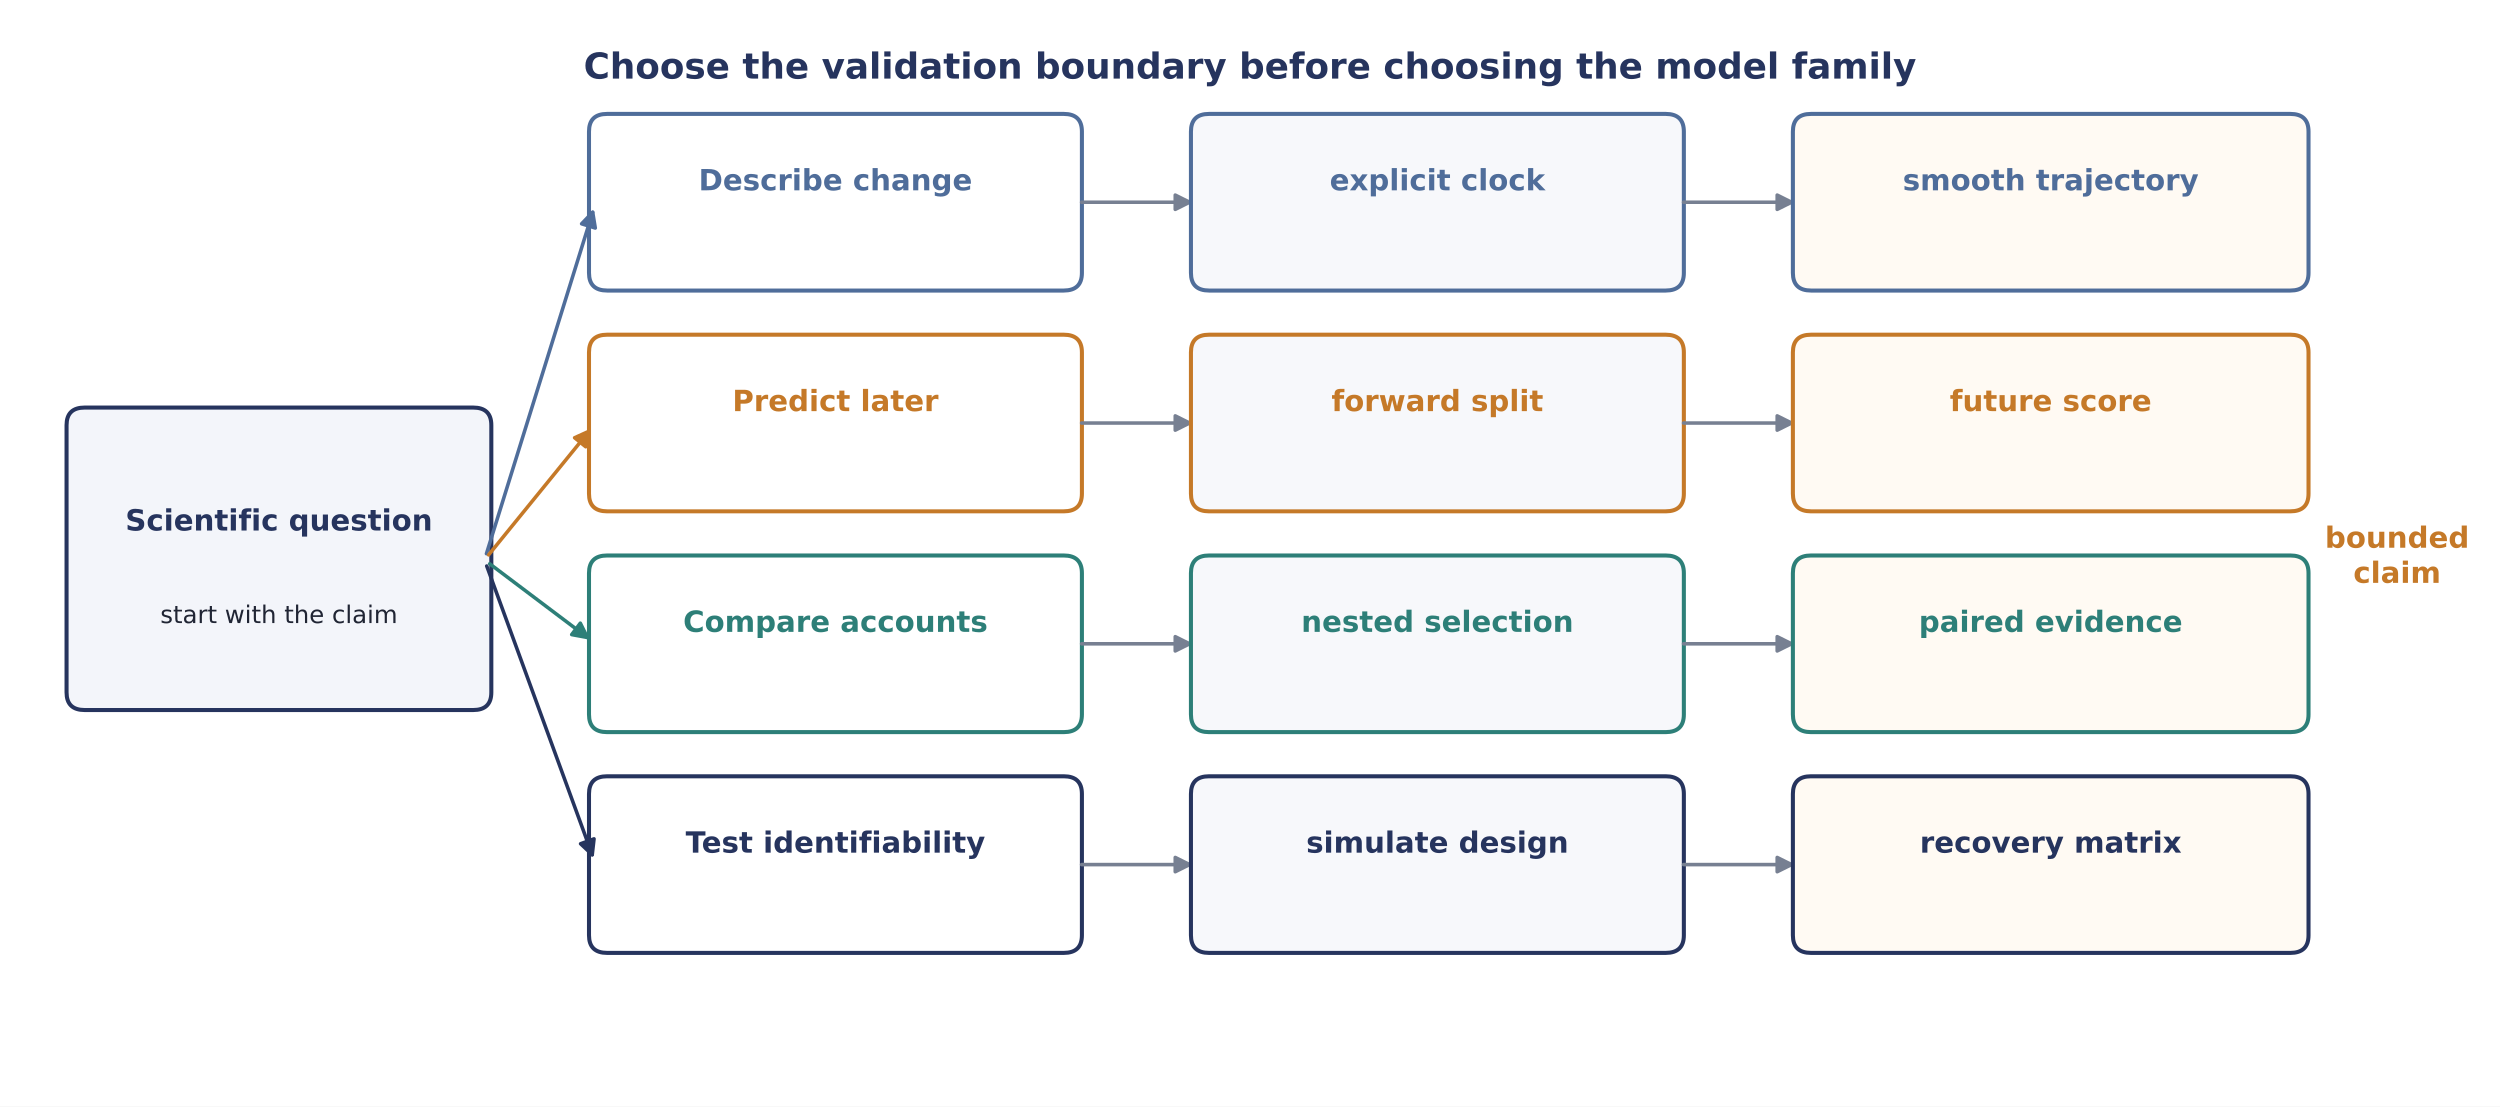
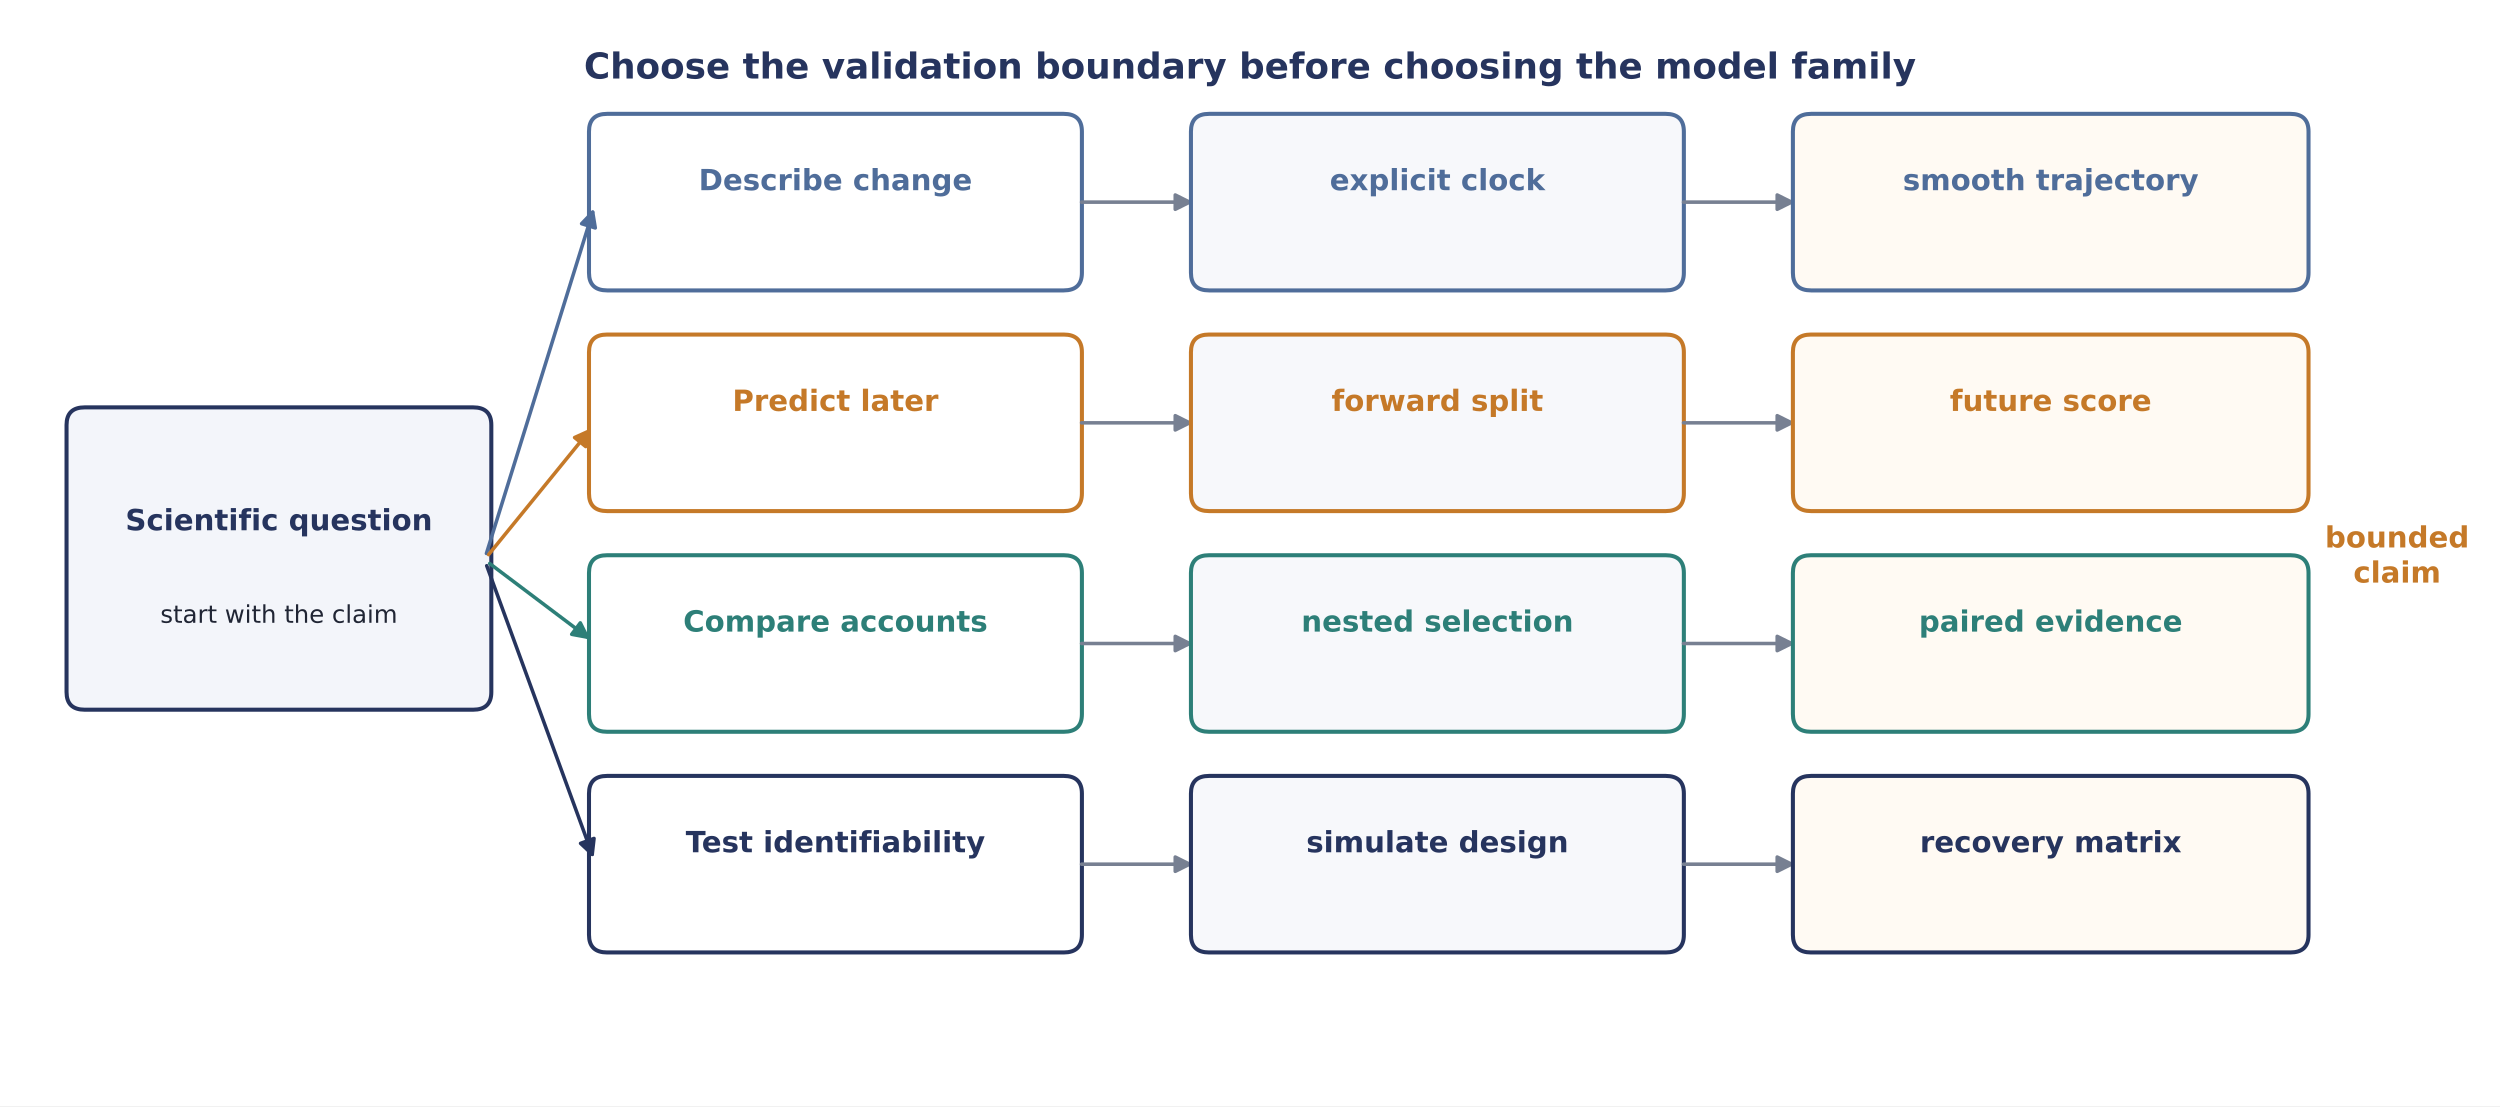
- <svg xmlns="http://www.w3.org/2000/svg" width="769.41pt" height="340.56pt" viewBox="0 0 769.41 340.56" version="1.1">
+ <svg xmlns="http://www.w3.org/2000/svg" width="769.77pt" height="340.56pt" viewBox="0 0 769.77 340.56" version="1.1">
  <defs>
    <style type="text/css">*{stroke-linejoin: round; stroke-linecap: butt}</style>
  </defs>
  <g id="figure_1">
    <g id="patch_1">
-       <path d="M 0 340.56 L 769.41 340.56 L 769.41 0 L 0 0 z " style="fill: #ffffff" />
+       <path d="M 0 340.56 L 769.77 340.56 L 769.77 0 L 0 0 z " style="fill: #ffffff" />
    </g>
    <g id="axes_1">
      <g id="patch_2">
-         <path d="M 26.075 218.524 L 145.619 218.524 Q 151.211 218.524 151.211 213.089 L 151.211 130.869 Q 151.211 125.433 145.619 125.433 L 26.075 125.433 Q 20.483 125.433 20.483 130.869 L 20.483 213.089 Q 20.483 218.524 26.075 218.524 z " clip-path="url(#pf491d89e9f)" style="fill: #f3f5fa; stroke: #26345e; stroke-width: 1.25; stroke-linejoin: miter" />
+         <path d="M 26.084 218.524 L 145.685 218.524 Q 151.28 218.524 151.28 213.089 L 151.28 130.869 Q 151.28 125.433 145.685 125.433 L 26.084 125.433 Q 20.489 125.433 20.489 130.869 L 20.489 213.089 Q 20.489 218.524 26.084 218.524 z " clip-path="url(#p4d41d6ef4d)" style="fill: #f3f5fa; stroke: #26345e; stroke-width: 1.25; stroke-linejoin: miter" />
      </g>
      <g id="patch_3">
-         <path d="M 186.864 89.419 L 327.38 89.419 Q 332.973 89.419 332.973 83.984 L 332.973 40.495 Q 332.973 35.059 327.38 35.059 L 186.864 35.059 Q 181.272 35.059 181.272 40.495 L 181.272 83.984 Q 181.272 89.419 186.864 89.419 z " clip-path="url(#pf491d89e9f)" style="fill: #ffffff; stroke: #4f6d9a; stroke-width: 1.25; stroke-linejoin: miter" />
+         <path d="M 186.95 89.419 L 327.533 89.419 Q 333.128 89.419 333.128 83.984 L 333.128 40.495 Q 333.128 35.059 327.533 35.059 L 186.95 35.059 Q 181.355 35.059 181.355 40.495 L 181.355 83.984 Q 181.355 89.419 186.95 89.419 z " clip-path="url(#p4d41d6ef4d)" style="fill: #ffffff; stroke: #4f6d9a; stroke-width: 1.25; stroke-linejoin: miter" />
      </g>
      <g id="patch_4">
-         <path d="M 332.88 62.239 Q 350.104 62.239 366.098 62.239 " clip-path="url(#pf491d89e9f)" style="fill: none; stroke: #778092; stroke-width: 1.1; stroke-linecap: round" />
-         <path d="M 361.698 60.039 L 366.098 62.239 L 361.698 64.439 z " clip-path="url(#pf491d89e9f)" style="fill: #778092; stroke: #778092; stroke-width: 1.1; stroke-linecap: round" />
+         <path d="M 333.026 62.239 Q 350.262 62.239 366.269 62.239 " clip-path="url(#p4d41d6ef4d)" style="fill: none; stroke: #778092; stroke-width: 1.1; stroke-linecap: round" />
+         <path d="M 361.869 60.039 L 366.269 62.239 L 361.869 64.439 z " clip-path="url(#p4d41d6ef4d)" style="fill: #778092; stroke: #778092; stroke-width: 1.1; stroke-linecap: round" />
      </g>
      <g id="patch_5">
-         <path d="M 372.122 89.419 L 512.637 89.419 Q 518.23 89.419 518.23 83.984 L 518.23 40.495 Q 518.23 35.059 512.637 35.059 L 372.122 35.059 Q 366.529 35.059 366.529 40.495 L 366.529 83.984 Q 366.529 89.419 372.122 89.419 z " clip-path="url(#pf491d89e9f)" style="fill: #f7f8fb; stroke: #4f6d9a; stroke-width: 1.25; stroke-linejoin: miter" />
+         <path d="M 372.296 89.419 L 512.878 89.419 Q 518.474 89.419 518.474 83.984 L 518.474 40.495 Q 518.474 35.059 512.878 35.059 L 372.296 35.059 Q 366.7 35.059 366.7 40.495 L 366.7 83.984 Q 366.7 89.419 372.296 89.419 z " clip-path="url(#p4d41d6ef4d)" style="fill: #f7f8fb; stroke: #4f6d9a; stroke-width: 1.25; stroke-linejoin: miter" />
      </g>
      <g id="patch_6">
-         <path d="M 518.137 62.239 Q 535.361 62.239 551.355 62.239 " clip-path="url(#pf491d89e9f)" style="fill: none; stroke: #778092; stroke-width: 1.1; stroke-linecap: round" />
-         <path d="M 546.955 60.039 L 551.355 62.239 L 546.955 64.439 z " clip-path="url(#pf491d89e9f)" style="fill: #778092; stroke: #778092; stroke-width: 1.1; stroke-linecap: round" />
+         <path d="M 518.371 62.239 Q 535.608 62.239 551.614 62.239 " clip-path="url(#p4d41d6ef4d)" style="fill: none; stroke: #778092; stroke-width: 1.1; stroke-linecap: round" />
+         <path d="M 547.214 60.039 L 551.614 62.239 L 547.214 64.439 z " clip-path="url(#p4d41d6ef4d)" style="fill: #778092; stroke: #778092; stroke-width: 1.1; stroke-linecap: round" />
      </g>
      <g id="patch_7">
-         <path d="M 557.379 89.419 L 704.885 89.419 Q 710.478 89.419 710.478 83.984 L 710.478 40.495 Q 710.478 35.059 704.885 35.059 L 557.379 35.059 Q 551.786 35.059 551.786 40.495 L 551.786 83.984 Q 551.786 89.419 557.379 89.419 z " clip-path="url(#pf491d89e9f)" style="fill: #fffaf3; stroke: #4f6d9a; stroke-width: 1.25; stroke-linejoin: miter" />
+         <path d="M 557.641 89.419 L 705.218 89.419 Q 710.813 89.419 710.813 83.984 L 710.813 40.495 Q 710.813 35.059 705.218 35.059 L 557.641 35.059 Q 552.046 35.059 552.046 40.495 L 552.046 83.984 Q 552.046 89.419 557.641 89.419 z " clip-path="url(#p4d41d6ef4d)" style="fill: #fffaf3; stroke: #4f6d9a; stroke-width: 1.25; stroke-linejoin: miter" />
      </g>
      <g id="patch_8">
-         <path d="M 149.709 170.407 Q 166.241 117.279 182.409 65.325 " clip-path="url(#pf491d89e9f)" style="fill: none; stroke: #4f6d9a; stroke-width: 1.1; stroke-linecap: round" />
-         <path d="M 179.001 68.873 L 182.409 65.325 L 183.202 70.18 z " clip-path="url(#pf491d89e9f)" style="fill: #4f6d9a; stroke: #4f6d9a; stroke-width: 1.1; stroke-linecap: round" />
+         <path d="M 149.777 170.407 Q 166.317 117.279 182.492 65.325 " clip-path="url(#p4d41d6ef4d)" style="fill: none; stroke: #4f6d9a; stroke-width: 1.1; stroke-linecap: round" />
+         <path d="M 179.084 68.872 L 182.492 65.325 L 183.285 70.18 z " clip-path="url(#p4d41d6ef4d)" style="fill: #4f6d9a; stroke: #4f6d9a; stroke-width: 1.1; stroke-linecap: round" />
      </g>
      <g id="patch_9">
-         <path d="M 186.864 157.369 L 327.38 157.369 Q 332.973 157.369 332.973 151.934 L 332.973 108.445 Q 332.973 103.01 327.38 103.01 L 186.864 103.01 Q 181.272 103.01 181.272 108.445 L 181.272 151.934 Q 181.272 157.369 186.864 157.369 z " clip-path="url(#pf491d89e9f)" style="fill: #ffffff; stroke: #c57928; stroke-width: 1.25; stroke-linejoin: miter" />
+         <path d="M 186.95 157.369 L 327.533 157.369 Q 333.128 157.369 333.128 151.934 L 333.128 108.445 Q 333.128 103.01 327.533 103.01 L 186.95 103.01 Q 181.355 103.01 181.355 108.445 L 181.355 151.934 Q 181.355 157.369 186.95 157.369 z " clip-path="url(#p4d41d6ef4d)" style="fill: #ffffff; stroke: #c57928; stroke-width: 1.25; stroke-linejoin: miter" />
      </g>
      <g id="patch_10">
-         <path d="M 332.88 130.19 Q 350.104 130.19 366.098 130.19 " clip-path="url(#pf491d89e9f)" style="fill: none; stroke: #778092; stroke-width: 1.1; stroke-linecap: round" />
-         <path d="M 361.698 127.99 L 366.098 130.19 L 361.698 132.389 z " clip-path="url(#pf491d89e9f)" style="fill: #778092; stroke: #778092; stroke-width: 1.1; stroke-linecap: round" />
+         <path d="M 333.026 130.19 Q 350.262 130.19 366.269 130.19 " clip-path="url(#p4d41d6ef4d)" style="fill: none; stroke: #778092; stroke-width: 1.1; stroke-linecap: round" />
+         <path d="M 361.869 127.99 L 366.269 130.19 L 361.869 132.389 z " clip-path="url(#p4d41d6ef4d)" style="fill: #778092; stroke: #778092; stroke-width: 1.1; stroke-linecap: round" />
      </g>
      <g id="patch_11">
-         <path d="M 372.122 157.369 L 512.637 157.369 Q 518.23 157.369 518.23 151.934 L 518.23 108.445 Q 518.23 103.01 512.637 103.01 L 372.122 103.01 Q 366.529 103.01 366.529 108.445 L 366.529 151.934 Q 366.529 157.369 372.122 157.369 z " clip-path="url(#pf491d89e9f)" style="fill: #f7f8fb; stroke: #c57928; stroke-width: 1.25; stroke-linejoin: miter" />
+         <path d="M 372.296 157.369 L 512.878 157.369 Q 518.474 157.369 518.474 151.934 L 518.474 108.445 Q 518.474 103.01 512.878 103.01 L 372.296 103.01 Q 366.7 103.01 366.7 108.445 L 366.7 151.934 Q 366.7 157.369 372.296 157.369 z " clip-path="url(#p4d41d6ef4d)" style="fill: #f7f8fb; stroke: #c57928; stroke-width: 1.25; stroke-linejoin: miter" />
      </g>
      <g id="patch_12">
-         <path d="M 518.137 130.19 Q 535.361 130.19 551.355 130.19 " clip-path="url(#pf491d89e9f)" style="fill: none; stroke: #778092; stroke-width: 1.1; stroke-linecap: round" />
-         <path d="M 546.955 127.99 L 551.355 130.19 L 546.955 132.389 z " clip-path="url(#pf491d89e9f)" style="fill: #778092; stroke: #778092; stroke-width: 1.1; stroke-linecap: round" />
+         <path d="M 518.371 130.19 Q 535.608 130.19 551.614 130.19 " clip-path="url(#p4d41d6ef4d)" style="fill: none; stroke: #778092; stroke-width: 1.1; stroke-linecap: round" />
+         <path d="M 547.214 127.99 L 551.614 130.19 L 547.214 132.389 z " clip-path="url(#p4d41d6ef4d)" style="fill: #778092; stroke: #778092; stroke-width: 1.1; stroke-linecap: round" />
      </g>
      <g id="patch_13">
-         <path d="M 557.379 157.369 L 704.885 157.369 Q 710.478 157.369 710.478 151.934 L 710.478 108.445 Q 710.478 103.01 704.885 103.01 L 557.379 103.01 Q 551.786 103.01 551.786 108.445 L 551.786 151.934 Q 551.786 157.369 557.379 157.369 z " clip-path="url(#pf491d89e9f)" style="fill: #fffaf3; stroke: #c57928; stroke-width: 1.25; stroke-linejoin: miter" />
+         <path d="M 557.641 157.369 L 705.218 157.369 Q 710.813 157.369 710.813 151.934 L 710.813 108.445 Q 710.813 103.01 705.218 103.01 L 557.641 103.01 Q 552.046 103.01 552.046 108.445 L 552.046 151.934 Q 552.046 157.369 557.641 157.369 z " clip-path="url(#p4d41d6ef4d)" style="fill: #fffaf3; stroke: #c57928; stroke-width: 1.25; stroke-linejoin: miter" />
      </g>
      <g id="patch_14">
-         <path d="M 150.375 170.768 Q 166.24 151.255 181.33 132.697 " clip-path="url(#pf491d89e9f)" style="fill: none; stroke: #c57928; stroke-width: 1.1; stroke-linecap: round" />
-         <path d="M 176.848 134.723 L 181.33 132.697 L 180.262 137.498 z " clip-path="url(#pf491d89e9f)" style="fill: #c57928; stroke: #c57928; stroke-width: 1.1; stroke-linecap: round" />
+         <path d="M 150.443 170.768 Q 166.316 151.255 181.414 132.696 " clip-path="url(#p4d41d6ef4d)" style="fill: none; stroke: #c57928; stroke-width: 1.1; stroke-linecap: round" />
+         <path d="M 176.93 134.721 L 181.414 132.696 L 180.344 137.498 z " clip-path="url(#p4d41d6ef4d)" style="fill: #c57928; stroke: #c57928; stroke-width: 1.1; stroke-linecap: round" />
      </g>
      <g id="patch_15">
-         <path d="M 186.864 225.32 L 327.38 225.32 Q 332.973 225.32 332.973 219.883 L 332.973 176.395 Q 332.973 170.959 327.38 170.959 L 186.864 170.959 Q 181.272 170.959 181.272 176.395 L 181.272 219.883 Q 181.272 225.32 186.864 225.32 z " clip-path="url(#pf491d89e9f)" style="fill: #ffffff; stroke: #2d7f78; stroke-width: 1.25; stroke-linejoin: miter" />
+         <path d="M 186.95 225.32 L 327.533 225.32 Q 333.128 225.32 333.128 219.883 L 333.128 176.395 Q 333.128 170.959 327.533 170.959 L 186.95 170.959 Q 181.355 170.959 181.355 176.395 L 181.355 219.883 Q 181.355 225.32 186.95 225.32 z " clip-path="url(#p4d41d6ef4d)" style="fill: #ffffff; stroke: #2d7f78; stroke-width: 1.25; stroke-linejoin: miter" />
      </g>
      <g id="patch_16">
-         <path d="M 332.88 198.139 Q 350.104 198.139 366.098 198.139 " clip-path="url(#pf491d89e9f)" style="fill: none; stroke: #778092; stroke-width: 1.1; stroke-linecap: round" />
-         <path d="M 361.698 195.94 L 366.098 198.139 L 361.698 200.339 z " clip-path="url(#pf491d89e9f)" style="fill: #778092; stroke: #778092; stroke-width: 1.1; stroke-linecap: round" />
+         <path d="M 333.026 198.139 Q 350.262 198.139 366.269 198.139 " clip-path="url(#p4d41d6ef4d)" style="fill: none; stroke: #778092; stroke-width: 1.1; stroke-linecap: round" />
+         <path d="M 361.869 195.94 L 366.269 198.139 L 361.869 200.339 z " clip-path="url(#p4d41d6ef4d)" style="fill: #778092; stroke: #778092; stroke-width: 1.1; stroke-linecap: round" />
      </g>
      <g id="patch_17">
-         <path d="M 372.122 225.32 L 512.637 225.32 Q 518.23 225.32 518.23 219.883 L 518.23 176.395 Q 518.23 170.959 512.637 170.959 L 372.122 170.959 Q 366.529 170.959 366.529 176.395 L 366.529 219.883 Q 366.529 225.32 372.122 225.32 z " clip-path="url(#pf491d89e9f)" style="fill: #f7f8fb; stroke: #2d7f78; stroke-width: 1.25; stroke-linejoin: miter" />
+         <path d="M 372.296 225.32 L 512.878 225.32 Q 518.474 225.32 518.474 219.883 L 518.474 176.395 Q 518.474 170.959 512.878 170.959 L 372.296 170.959 Q 366.7 170.959 366.7 176.395 L 366.7 219.883 Q 366.7 225.32 372.296 225.32 z " clip-path="url(#p4d41d6ef4d)" style="fill: #f7f8fb; stroke: #2d7f78; stroke-width: 1.25; stroke-linejoin: miter" />
      </g>
      <g id="patch_18">
-         <path d="M 518.137 198.139 Q 535.361 198.139 551.355 198.139 " clip-path="url(#pf491d89e9f)" style="fill: none; stroke: #778092; stroke-width: 1.1; stroke-linecap: round" />
-         <path d="M 546.955 195.94 L 551.355 198.139 L 546.955 200.339 z " clip-path="url(#pf491d89e9f)" style="fill: #778092; stroke: #778092; stroke-width: 1.1; stroke-linecap: round" />
+         <path d="M 518.371 198.139 Q 535.608 198.139 551.614 198.139 " clip-path="url(#p4d41d6ef4d)" style="fill: none; stroke: #778092; stroke-width: 1.1; stroke-linecap: round" />
+         <path d="M 547.214 195.94 L 551.614 198.139 L 547.214 200.339 z " clip-path="url(#p4d41d6ef4d)" style="fill: #778092; stroke: #778092; stroke-width: 1.1; stroke-linecap: round" />
      </g>
      <g id="patch_19">
-         <path d="M 557.379 225.32 L 704.885 225.32 Q 710.478 225.32 710.478 219.883 L 710.478 176.395 Q 710.478 170.959 704.885 170.959 L 557.379 170.959 Q 551.786 170.959 551.786 176.395 L 551.786 219.883 Q 551.786 225.32 557.379 225.32 z " clip-path="url(#pf491d89e9f)" style="fill: #fffaf3; stroke: #2d7f78; stroke-width: 1.25; stroke-linejoin: miter" />
+         <path d="M 557.641 225.32 L 705.218 225.32 Q 710.813 225.32 710.813 219.883 L 710.813 176.395 Q 710.813 170.959 705.218 170.959 L 557.641 170.959 Q 552.046 170.959 552.046 176.395 L 552.046 219.883 Q 552.046 225.32 557.641 225.32 z " clip-path="url(#p4d41d6ef4d)" style="fill: #fffaf3; stroke: #2d7f78; stroke-width: 1.25; stroke-linejoin: miter" />
      </g>
      <g id="patch_20">
-         <path d="M 150.709 173.521 Q 166.24 185.228 180.788 196.194 " clip-path="url(#pf491d89e9f)" style="fill: none; stroke: #2d7f78; stroke-width: 1.1; stroke-linecap: round" />
-         <path d="M 178.599 191.789 L 180.788 196.194 L 175.95 195.302 z " clip-path="url(#pf491d89e9f)" style="fill: #2d7f78; stroke: #2d7f78; stroke-width: 1.1; stroke-linecap: round" />
+         <path d="M 150.778 173.521 Q 166.316 185.228 180.871 196.194 " clip-path="url(#p4d41d6ef4d)" style="fill: none; stroke: #2d7f78; stroke-width: 1.1; stroke-linecap: round" />
+         <path d="M 178.681 191.79 L 180.871 196.194 L 176.033 195.304 z " clip-path="url(#p4d41d6ef4d)" style="fill: #2d7f78; stroke: #2d7f78; stroke-width: 1.1; stroke-linecap: round" />
      </g>
      <g id="patch_21">
-         <path d="M 186.864 293.269 L 327.38 293.269 Q 332.973 293.269 332.973 287.834 L 332.973 244.345 Q 332.973 238.91 327.38 238.91 L 186.864 238.91 Q 181.272 238.91 181.272 244.345 L 181.272 287.834 Q 181.272 293.269 186.864 293.269 z " clip-path="url(#pf491d89e9f)" style="fill: #ffffff; stroke: #26345e; stroke-width: 1.25; stroke-linejoin: miter" />
+         <path d="M 186.95 293.269 L 327.533 293.269 Q 333.128 293.269 333.128 287.834 L 333.128 244.345 Q 333.128 238.91 327.533 238.91 L 186.95 238.91 Q 181.355 238.91 181.355 244.345 L 181.355 287.834 Q 181.355 293.269 186.95 293.269 z " clip-path="url(#p4d41d6ef4d)" style="fill: #ffffff; stroke: #26345e; stroke-width: 1.25; stroke-linejoin: miter" />
      </g>
      <g id="patch_22">
-         <path d="M 332.88 266.089 Q 350.104 266.089 366.098 266.089 " clip-path="url(#pf491d89e9f)" style="fill: none; stroke: #778092; stroke-width: 1.1; stroke-linecap: round" />
-         <path d="M 361.698 263.889 L 366.098 266.089 L 361.698 268.289 z " clip-path="url(#pf491d89e9f)" style="fill: #778092; stroke: #778092; stroke-width: 1.1; stroke-linecap: round" />
+         <path d="M 333.026 266.089 Q 350.262 266.089 366.269 266.089 " clip-path="url(#p4d41d6ef4d)" style="fill: none; stroke: #778092; stroke-width: 1.1; stroke-linecap: round" />
+         <path d="M 361.869 263.889 L 366.269 266.089 L 361.869 268.289 z " clip-path="url(#p4d41d6ef4d)" style="fill: #778092; stroke: #778092; stroke-width: 1.1; stroke-linecap: round" />
      </g>
      <g id="patch_23">
-         <path d="M 372.122 293.269 L 512.637 293.269 Q 518.23 293.269 518.23 287.834 L 518.23 244.345 Q 518.23 238.91 512.637 238.91 L 372.122 238.91 Q 366.529 238.91 366.529 244.345 L 366.529 287.834 Q 366.529 293.269 372.122 293.269 z " clip-path="url(#pf491d89e9f)" style="fill: #f7f8fb; stroke: #26345e; stroke-width: 1.25; stroke-linejoin: miter" />
+         <path d="M 372.296 293.269 L 512.878 293.269 Q 518.474 293.269 518.474 287.834 L 518.474 244.345 Q 518.474 238.91 512.878 238.91 L 372.296 238.91 Q 366.7 238.91 366.7 244.345 L 366.7 287.834 Q 366.7 293.269 372.296 293.269 z " clip-path="url(#p4d41d6ef4d)" style="fill: #f7f8fb; stroke: #26345e; stroke-width: 1.25; stroke-linejoin: miter" />
      </g>
      <g id="patch_24">
-         <path d="M 518.137 266.089 Q 535.361 266.089 551.355 266.089 " clip-path="url(#pf491d89e9f)" style="fill: none; stroke: #778092; stroke-width: 1.1; stroke-linecap: round" />
-         <path d="M 546.955 263.889 L 551.355 266.089 L 546.955 268.289 z " clip-path="url(#pf491d89e9f)" style="fill: #778092; stroke: #778092; stroke-width: 1.1; stroke-linecap: round" />
+         <path d="M 518.371 266.089 Q 535.608 266.089 551.614 266.089 " clip-path="url(#p4d41d6ef4d)" style="fill: none; stroke: #778092; stroke-width: 1.1; stroke-linecap: round" />
+         <path d="M 547.214 263.889 L 551.614 266.089 L 547.214 268.289 z " clip-path="url(#p4d41d6ef4d)" style="fill: #778092; stroke: #778092; stroke-width: 1.1; stroke-linecap: round" />
      </g>
      <g id="patch_25">
-         <path d="M 557.379 293.269 L 704.885 293.269 Q 710.478 293.269 710.478 287.834 L 710.478 244.345 Q 710.478 238.91 704.885 238.91 L 557.379 238.91 Q 551.786 238.91 551.786 244.345 L 551.786 287.834 Q 551.786 293.269 557.379 293.269 z " clip-path="url(#pf491d89e9f)" style="fill: #fffaf3; stroke: #26345e; stroke-width: 1.25; stroke-linejoin: miter" />
+         <path d="M 557.641 293.269 L 705.218 293.269 Q 710.813 293.269 710.813 287.834 L 710.813 244.345 Q 710.813 238.91 705.218 238.91 L 557.641 238.91 Q 552.046 238.91 552.046 244.345 L 552.046 287.834 Q 552.046 293.269 557.641 293.269 z " clip-path="url(#p4d41d6ef4d)" style="fill: #fffaf3; stroke: #26345e; stroke-width: 1.25; stroke-linejoin: miter" />
      </g>
      <g id="patch_26">
-         <path d="M 149.801 174.199 Q 166.242 219.206 182.262 263.058 " clip-path="url(#pf491d89e9f)" style="fill: none; stroke: #26345e; stroke-width: 1.1; stroke-linecap: round" />
-         <path d="M 182.818 258.171 L 182.262 263.058 L 178.685 259.68 z " clip-path="url(#pf491d89e9f)" style="fill: #26345e; stroke: #26345e; stroke-width: 1.1; stroke-linecap: round" />
+         <path d="M 149.869 174.199 Q 166.318 219.206 182.345 263.058 " clip-path="url(#p4d41d6ef4d)" style="fill: none; stroke: #26345e; stroke-width: 1.1; stroke-linecap: round" />
+         <path d="M 182.901 258.17 L 182.345 263.058 L 178.768 259.681 z " clip-path="url(#p4d41d6ef4d)" style="fill: #26345e; stroke: #26345e; stroke-width: 1.1; stroke-linecap: round" />
      </g>
      <g id="text_1">
-         <text style="font-weight: 700; font-size: 9px; font-family: 'DejaVu Sans', sans-serif; text-anchor: middle; fill: #26345e" x="85.847" y="163.275" transform="rotate(-0 85.84687 163.2751)">Scientific question</text>
+         <text style="font-weight: 700; font-size: 9px; font-family: 'DejaVu Sans', sans-serif; text-anchor: middle; fill: #26345e" x="85.884" y="163.275" transform="rotate(-0 85.88438 163.2751)">Scientific question</text>
      </g>
      <g id="text_2">
-         <text style="font-size: 7.5px; font-family: 'DejaVu Sans', sans-serif; text-anchor: middle; fill: #202534" x="85.847" y="191.764" transform="rotate(-0 85.84687 191.7642)">start with the claim</text>
+         <text style="font-size: 7.5px; font-family: 'DejaVu Sans', sans-serif; text-anchor: middle; fill: #202534" x="85.884" y="191.764" transform="rotate(-0 85.88438 191.7642)">start with the claim</text>
      </g>
      <g id="text_3">
-         <text style="font-weight: 700; font-size: 9px; font-family: 'DejaVu Sans', sans-serif; text-anchor: middle; fill: #4f6d9a" x="257.122" y="58.571" transform="rotate(-0 257.1223 58.57096)">Describe change</text>
+         <text style="font-weight: 700; font-size: 9px; font-family: 'DejaVu Sans', sans-serif; text-anchor: middle; fill: #4f6d9a" x="257.241" y="58.571" transform="rotate(-0 257.2415 58.57096)">Describe change</text>
      </g>
      <g id="text_4">
-         <text style="font-weight: 700; font-size: 9px; font-family: 'DejaVu Sans', sans-serif; text-anchor: middle; fill: #4f6d9a" x="442.379" y="58.571" transform="rotate(-0 442.3794 58.57096)">explicit clock</text>
+         <text style="font-weight: 700; font-size: 9px; font-family: 'DejaVu Sans', sans-serif; text-anchor: middle; fill: #4f6d9a" x="442.587" y="58.571" transform="rotate(-0 442.5869 58.57096)">explicit clock</text>
      </g>
      <g id="text_5">
-         <text style="font-weight: 700; font-size: 9px; font-family: 'DejaVu Sans', sans-serif; text-anchor: middle; fill: #4f6d9a" x="631.132" y="58.571" transform="rotate(-0 631.1319 58.57096)">smooth trajectory</text>
+         <text style="font-weight: 700; font-size: 9px; font-family: 'DejaVu Sans', sans-serif; text-anchor: middle; fill: #4f6d9a" x="631.429" y="58.571" transform="rotate(-0 631.4294 58.57096)">smooth trajectory</text>
      </g>
      <g id="text_6">
-         <text style="font-weight: 700; font-size: 9px; font-family: 'DejaVu Sans', sans-serif; text-anchor: middle; fill: #c57928" x="257.122" y="126.521" transform="rotate(-0 257.1223 126.521)">Predict later</text>
+         <text style="font-weight: 700; font-size: 9px; font-family: 'DejaVu Sans', sans-serif; text-anchor: middle; fill: #c57928" x="257.241" y="126.521" transform="rotate(-0 257.2415 126.521)">Predict later</text>
      </g>
      <g id="text_7">
-         <text style="font-weight: 700; font-size: 9px; font-family: 'DejaVu Sans', sans-serif; text-anchor: middle; fill: #c57928" x="442.379" y="126.521" transform="rotate(-0 442.3794 126.521)">forward split</text>
+         <text style="font-weight: 700; font-size: 9px; font-family: 'DejaVu Sans', sans-serif; text-anchor: middle; fill: #c57928" x="442.587" y="126.521" transform="rotate(-0 442.5869 126.521)">forward split</text>
      </g>
      <g id="text_8">
-         <text style="font-weight: 700; font-size: 9px; font-family: 'DejaVu Sans', sans-serif; text-anchor: middle; fill: #c57928" x="631.132" y="126.521" transform="rotate(-0 631.1319 126.521)">future score</text>
+         <text style="font-weight: 700; font-size: 9px; font-family: 'DejaVu Sans', sans-serif; text-anchor: middle; fill: #c57928" x="631.429" y="126.521" transform="rotate(-0 631.4294 126.521)">future score</text>
      </g>
      <g id="text_9">
-         <text style="font-weight: 700; font-size: 9px; font-family: 'DejaVu Sans', sans-serif; text-anchor: middle; fill: #2d7f78" x="257.122" y="194.471" transform="rotate(-0 257.1223 194.4706)">Compare accounts</text>
+         <text style="font-weight: 700; font-size: 9px; font-family: 'DejaVu Sans', sans-serif; text-anchor: middle; fill: #2d7f78" x="257.241" y="194.471" transform="rotate(-0 257.2415 194.4706)">Compare accounts</text>
      </g>
      <g id="text_10">
-         <text style="font-weight: 700; font-size: 9px; font-family: 'DejaVu Sans', sans-serif; text-anchor: middle; fill: #2d7f78" x="442.379" y="194.471" transform="rotate(-0 442.3794 194.471)">nested selection</text>
+         <text style="font-weight: 700; font-size: 9px; font-family: 'DejaVu Sans', sans-serif; text-anchor: middle; fill: #2d7f78" x="442.587" y="194.471" transform="rotate(-0 442.5869 194.471)">nested selection</text>
      </g>
      <g id="text_11">
-         <text style="font-weight: 700; font-size: 9px; font-family: 'DejaVu Sans', sans-serif; text-anchor: middle; fill: #2d7f78" x="631.132" y="194.471" transform="rotate(-0 631.1319 194.471)">paired evidence</text>
+         <text style="font-weight: 700; font-size: 9px; font-family: 'DejaVu Sans', sans-serif; text-anchor: middle; fill: #2d7f78" x="631.429" y="194.471" transform="rotate(-0 631.4294 194.471)">paired evidence</text>
      </g>
      <g id="text_12">
-         <text style="font-weight: 700; font-size: 9px; font-family: 'DejaVu Sans', sans-serif; text-anchor: middle; fill: #26345e" x="257.122" y="262.421" transform="rotate(-0 257.1223 262.421)">Test identifiability</text>
+         <text style="font-weight: 700; font-size: 9px; font-family: 'DejaVu Sans', sans-serif; text-anchor: middle; fill: #26345e" x="257.241" y="262.421" transform="rotate(-0 257.2415 262.421)">Test identifiability</text>
      </g>
      <g id="text_13">
-         <text style="font-weight: 700; font-size: 9px; font-family: 'DejaVu Sans', sans-serif; text-anchor: middle; fill: #26345e" x="442.379" y="262.421" transform="rotate(-0 442.3794 262.421)">simulate design</text>
+         <text style="font-weight: 700; font-size: 9px; font-family: 'DejaVu Sans', sans-serif; text-anchor: middle; fill: #26345e" x="442.587" y="262.421" transform="rotate(-0 442.5869 262.421)">simulate design</text>
      </g>
      <g id="text_14">
-         <text style="font-weight: 700; font-size: 9px; font-family: 'DejaVu Sans', sans-serif; text-anchor: middle; fill: #26345e" x="631.132" y="262.421" transform="rotate(-0 631.1319 262.421)">recovery matrix</text>
+         <text style="font-weight: 700; font-size: 9px; font-family: 'DejaVu Sans', sans-serif; text-anchor: middle; fill: #26345e" x="631.429" y="262.421" transform="rotate(-0 631.4294 262.421)">recovery matrix</text>
      </g>
      <g id="text_15">
-         <text style="font-weight: 700; font-size: 11px; font-family: 'DejaVu Sans', sans-serif; text-anchor: middle; fill: #26345e" x="384.705" y="24.188" transform="rotate(-0 384.705 24.1875)">Choose the validation boundary before choosing the model family</text>
+         <text style="font-weight: 700; font-size: 11px; font-family: 'DejaVu Sans', sans-serif; text-anchor: middle; fill: #26345e" x="384.885" y="24.188" transform="rotate(-0 384.885 24.1875)">Choose the validation boundary before choosing the model family</text>
      </g>
      <g id="text_16">
-         <text style="font-weight: 700; font-size: 9px; font-family: 'DejaVu Sans', sans-serif; fill: #c57928" transform="translate(715.5283 168.576)">bounded</text>
-         <text style="font-weight: 700; font-size: 9px; font-family: 'DejaVu Sans', sans-serif; fill: #c57928" transform="translate(724.2632 179.3785)">claim</text>
+         <text style="font-weight: 700; font-size: 9px; font-family: 'DejaVu Sans', sans-serif; fill: #c57928" transform="translate(715.8766 168.576)">bounded</text>
+         <text style="font-weight: 700; font-size: 9px; font-family: 'DejaVu Sans', sans-serif; fill: #c57928" transform="translate(724.6115 179.3785)">claim</text>
      </g>
    </g>
  </g>
  <defs>
-     <clipPath id="pf491d89e9f">
-       <rect x="7.2" y="7.2" width="755.01" height="326.16" />
+     <clipPath id="p4d41d6ef4d">
+       <rect x="7.2" y="7.2" width="755.37" height="326.16" />
    </clipPath>
  </defs>
</svg>
